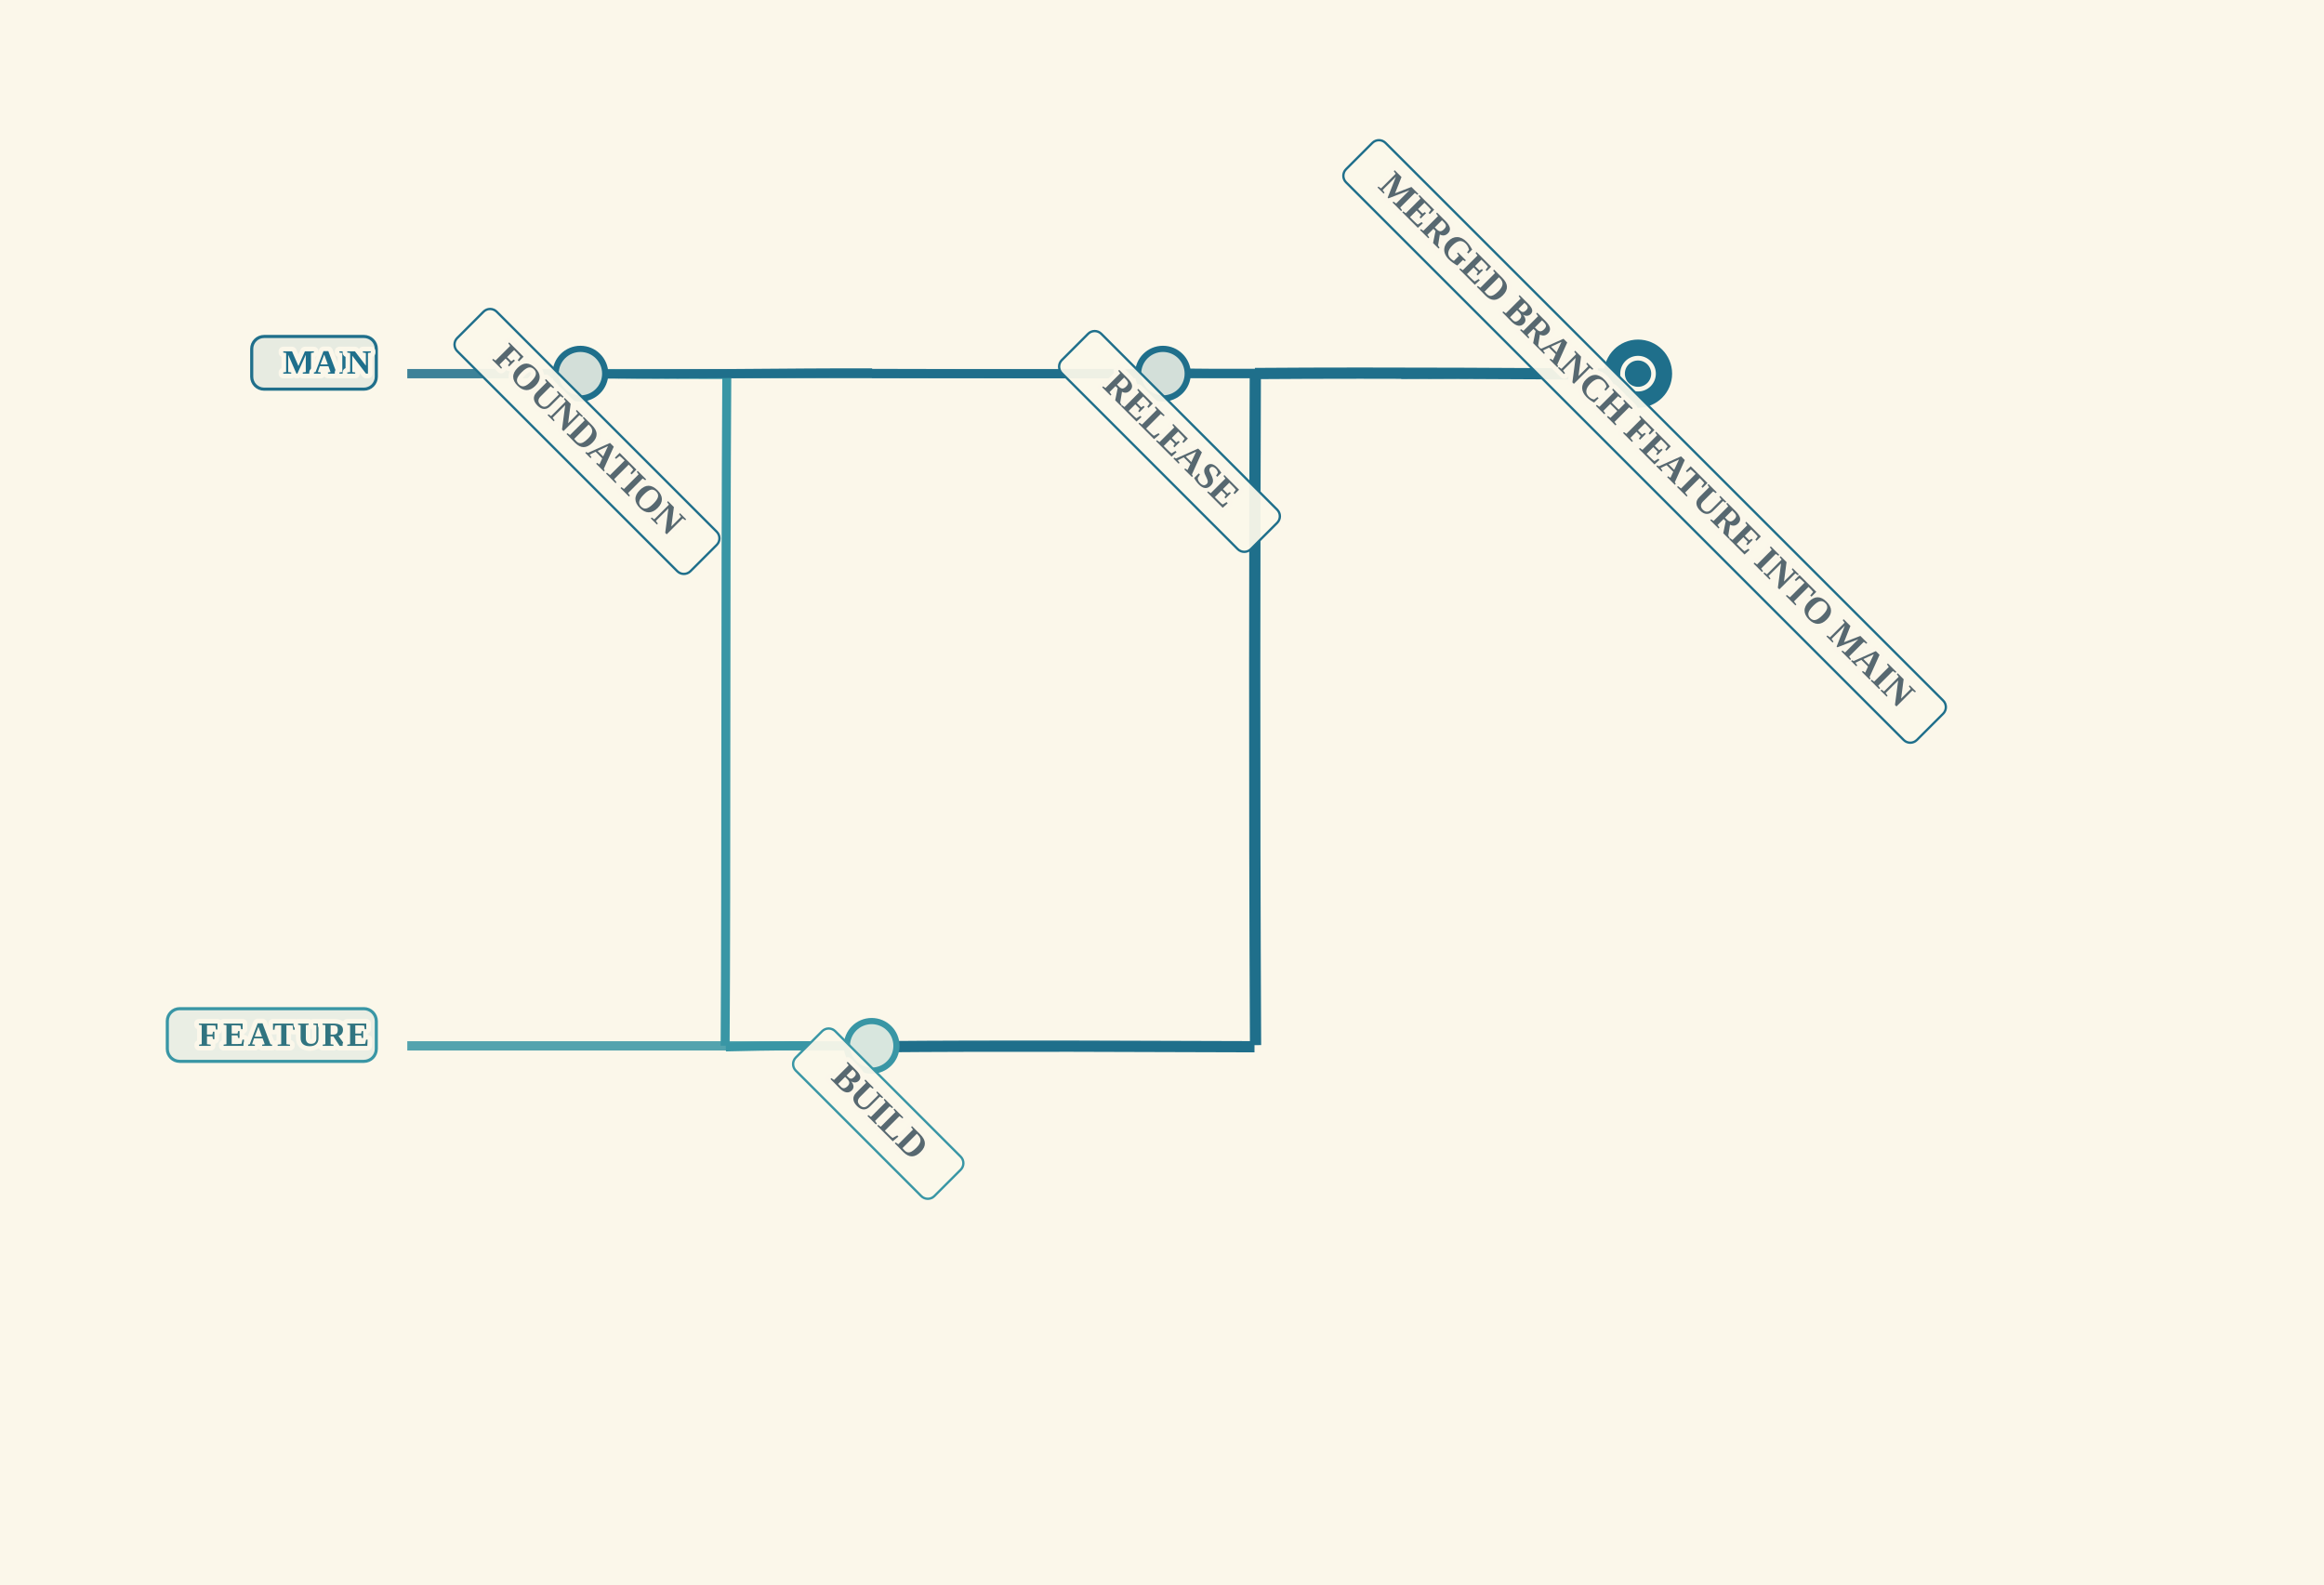
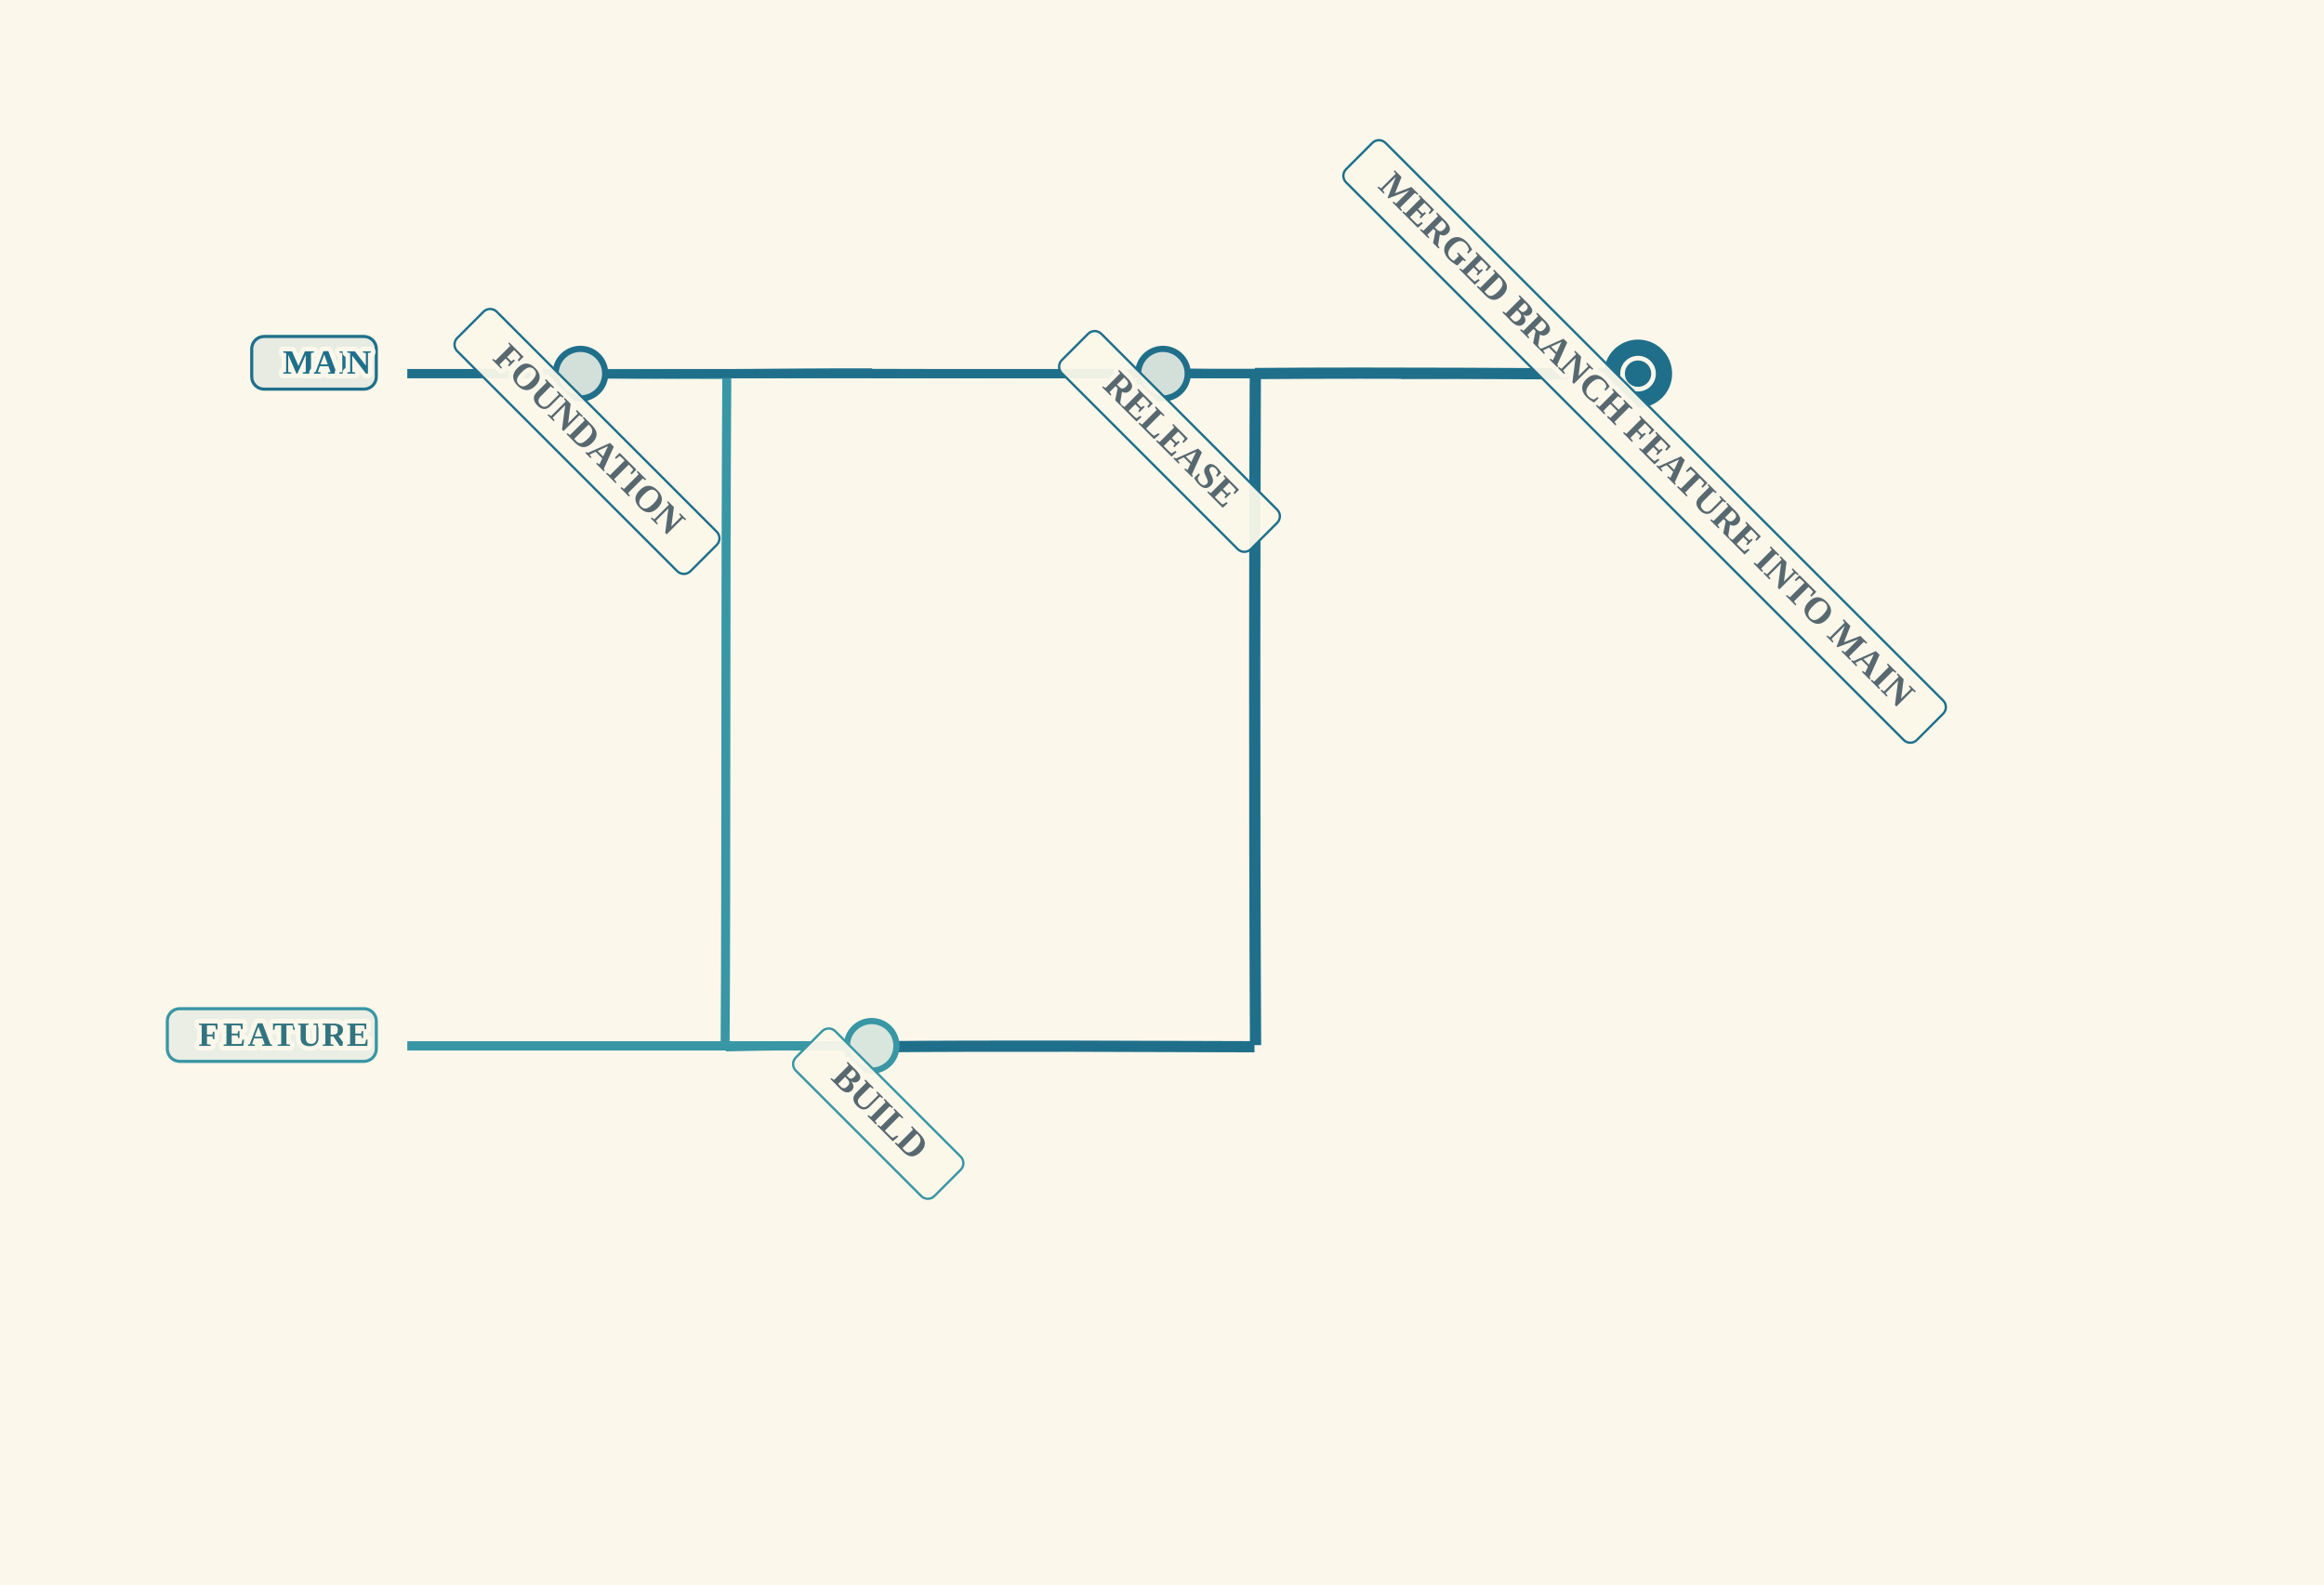
- <svg xmlns="http://www.w3.org/2000/svg" width="750.055" height="511.536" viewBox="0 0 750.055 511.536" style="--bg:#fbf7ea;--fg:#202a2f;--line:#38535e;--accent:#1f6f8b;--muted:#60727a;--surface:#fffaf0;--border:#38535e;--font:Share Tech Mono;background:#fbf7ea" aria-labelledby="gitgraph-title" aria-roledescription="git graph" role="img" class="am-14eiywo1v1goax">
+ <svg xmlns="http://www.w3.org/2000/svg" width="750.055" height="511.536" viewBox="0 0 750.055 511.536" style="--bg:#fbf7ea;--fg:#202a2f;--line:#38535e;--accent:#1f6f8b;--muted:#60727a;--surface:#fffaf0;--border:#38535e;--font:Share Tech Mono;background:#fbf7ea" aria-labelledby="gitgraph-title" aria-roledescription="git graph" role="img" class="am-0pzchxy09jeuwh">
  <style>
-   svg.am-14eiywo1v1goax { font-family: var(--font, 'Share Tech Mono'), system-ui, sans-serif; }
-   svg.am-14eiywo1v1goax {
+   svg.am-0pzchxy09jeuwh { font-family: var(--font, 'Share Tech Mono'), system-ui, sans-serif; }
+   svg.am-0pzchxy09jeuwh {
    /* Derived from --bg and --fg (overridable via --line, --accent, etc.) */
    --_text:          #202a2f;
    --_text-sec:      #60727a;
    --_text-muted:    #60727a;
    --_text-faint:    #858885;
    --_line:          #38535e;
    --_arrow:         #1f6f8b;
    --_node-fill:     #fffaf0;
    --_node-stroke:   #38535e;
    --_group-fill:    #fbf7ea;
    --_group-hdr:     #f0ede1;
    --_inner-stroke:  #e1ded4;
    --_key-badge:     #e5e3d7;
  }
</style>
  <rect width="750.055" height="511.536" fill="#fbf7ea" data-backdrop="page" />
  <g class="git-branch" data-id="branch:main" data-branch="main" data-role="group">
    <rect class="git-branch-label-background" x="81.24" y="108.593" width="40.21" height="17" rx="4" ry="4" fill="#e7ebe1" stroke="#1f6f8b" stroke-width="1" />
-     <line class="git-branch-line" data-branch="main" x1="131.45" y1="120.593" x2="528.665" y2="120.593" stroke="#1f6f8b" stroke-width="3" opacity="0.86" />
+     <line class="git-branch-line" data-branch="main" x1="131.45" y1="120.593" x2="528.665" y2="120.593" stroke="#1f6f8b" stroke-width="3" />
    <text paint-order="stroke" stroke="#fbf7ea" stroke-width="3" stroke-linejoin="round" stroke-linecap="round" x="121.45" y="116.743" class="git-branch-label" data-branch="main" text-anchor="end" font-size="11" font-weight="700" letter-spacing="0.06" fill="#1f6f8b" data-prepared-text="true" dy="3.85">
      <tspan x="91.24" text-anchor="start" letter-spacing="0" data-text-fragment="true" textLength="9.9" lengthAdjust="spacingAndGlyphs">M</tspan>
      <tspan x="101.2" text-anchor="start" letter-spacing="0" data-text-fragment="true" textLength="7.92" lengthAdjust="spacingAndGlyphs">A</tspan>
      <tspan x="109.18" text-anchor="start" letter-spacing="0" data-text-fragment="true" textLength="2.64" lengthAdjust="spacingAndGlyphs">I</tspan>
      <tspan x="111.88" text-anchor="start" letter-spacing="0" data-text-fragment="true" textLength="9.57" lengthAdjust="spacingAndGlyphs">N</tspan>
    </text>
  </g>
  <g class="git-branch" data-id="branch:feature" data-branch="feature" data-role="group">
    <rect class="git-branch-label-background" x="54" y="325.536" width="67.45" height="17" rx="4" ry="4" fill="#eaeee4" stroke="#3996a5" stroke-width="1" />
-     <line class="git-branch-line" data-branch="feature" x1="131.45" y1="337.536" x2="281.325" y2="337.536" stroke="#3996a5" stroke-width="3" opacity="0.86" />
+     <line class="git-branch-line" data-branch="feature" x1="131.45" y1="337.536" x2="281.325" y2="337.536" stroke="#3996a5" stroke-width="3" />
    <text paint-order="stroke" stroke="#fbf7ea" stroke-width="3" stroke-linejoin="round" stroke-linecap="round" x="121.45" y="333.686" class="git-branch-label" data-branch="feature" text-anchor="end" font-size="11" font-weight="700" letter-spacing="0.06" fill="#317480" data-prepared-text="true" dy="3.85">
      <tspan x="64" text-anchor="start" letter-spacing="0" data-text-fragment="true" textLength="7.92" lengthAdjust="spacingAndGlyphs">F</tspan>
      <tspan x="71.98" text-anchor="start" letter-spacing="0" data-text-fragment="true" textLength="7.92" lengthAdjust="spacingAndGlyphs">E</tspan>
      <tspan x="79.96" text-anchor="start" letter-spacing="0" data-text-fragment="true" textLength="7.92" lengthAdjust="spacingAndGlyphs">A</tspan>
      <tspan x="87.94" text-anchor="start" letter-spacing="0" data-text-fragment="true" textLength="7.92" lengthAdjust="spacingAndGlyphs">T</tspan>
      <tspan x="95.92" text-anchor="start" letter-spacing="0" data-text-fragment="true" textLength="7.92" lengthAdjust="spacingAndGlyphs">U</tspan>
      <tspan x="103.9" text-anchor="start" letter-spacing="0" data-text-fragment="true" textLength="7.92" lengthAdjust="spacingAndGlyphs">R</tspan>
      <tspan x="111.88" text-anchor="start" letter-spacing="0" data-text-fragment="true" textLength="9.57" lengthAdjust="spacingAndGlyphs">E</tspan>
    </text>
  </g>
  <polyline stroke-opacity="0" class="git-edge git-edge-parent" points="187.325,120.593 234.325,120.593 234.325,337.536 281.325,337.536" fill="none" stroke="#3996a5" stroke-width="2" data-relationship="parent" data-direction="forward" data-id="base-&gt;work" data-role="edge" data-from="base" data-to="work" role="graphics-symbol" aria-roledescription="relation" aria-label="base to work" />
  <path d="M187.2 120.43 C199.93 120.8, 212.16 120.83, 234.42 120.87 M234.57 120.85 C234.08 199.56, 234.42 279.02, 234.03 337.49 M234.26 337.88 C248.21 337.55, 262.62 337.24, 281.58 337.82" fill="none" stroke="#3996a5" stroke-width="2.9" stroke-linecap="butt" stroke-linejoin="miter" stroke-miterlimit="4" />
  <polyline stroke-opacity="0" class="git-edge git-edge-parent" points="187.325,120.593 281.325,120.593 281.325,120.593 375.325,120.593" fill="none" stroke="#1f6f8b" stroke-width="2" data-relationship="parent" data-direction="forward" data-id="base-&gt;release" data-role="edge" data-from="base" data-to="release" role="graphics-symbol" aria-roledescription="relation" aria-label="base to release" />
  <path d="M187.05 120.74 C221.32 120.85, 254.91 120.27, 281.47 120.33 M281.32 120.59 C281.32 120.59, 281.32 120.59, 281.32 120.59 M281.39 120.51 C312.56 120.54, 344.12 120.73, 375.47 120.59" fill="none" stroke="#1f6f8b" stroke-width="2.9" stroke-linecap="butt" stroke-linejoin="miter" stroke-miterlimit="4" />
  <polyline stroke-opacity="0" class="git-edge git-edge-parent" points="375.325,120.593 451.995,120.593 451.995,120.593 528.665,120.593" fill="none" stroke="#1f6f8b" stroke-width="2" data-relationship="parent" data-direction="forward" data-id="release-&gt;merge" data-role="edge" data-from="release" data-to="merge" role="graphics-symbol" aria-roledescription="relation" aria-label="release to merge" />
  <path d="M375.12 120.26 C396.52 120.78, 417.22 120.25, 452.35 120.32 M452 120.59 C452 120.59, 452 120.59, 452 120.59 M452.23 120.82 C481.42 120.74, 510.84 120.27, 528.84 120.87" fill="none" stroke="#1f6f8b" stroke-width="2.9" stroke-linecap="butt" stroke-linejoin="miter" stroke-miterlimit="4" />
  <polyline stroke-opacity="0" class="git-edge git-edge-merge" points="281.325,337.536 404.995,337.536 404.995,120.593 528.665,120.593" fill="none" stroke="#1f6f8b" stroke-width="2.5" data-relationship="merge" data-direction="forward" data-id="work-&gt;merge" data-role="edge" data-from="work" data-to="merge" role="graphics-symbol" aria-roledescription="relation" aria-label="work to merge" />
  <path d="M281.6 337.83 C325.41 337.44, 368.81 337.72, 404.88 337.82 M405.22 337.3 C404.79 252.84, 404.97 167.63, 405.14 120.57 M405.03 120.55 C450.62 120.21, 495.83 120.65, 528.89 120.77" fill="none" stroke="#1f6f8b" stroke-width="3.625" stroke-linecap="butt" stroke-linejoin="miter" stroke-miterlimit="4" />
  <g class="git-commit type-normal" data-id="base" data-branch="main" data-commit-type="NORMAL" data-role="node">
    <circle cx="187.325" cy="120.593" r="8" fill="#d3dfd9" stroke="#1f6f8b" stroke-width="2" />
    <rect class="git-commit-label-background" x="134.105" y="132.593" width="106.44" height="18" rx="3" ry="3" fill="#fbf7ea" fill-opacity="0.94" stroke="#1f6f8b" stroke-width="0.75" transform="rotate(45 187.325 144.593)" />
    <text paint-order="stroke" stroke="#fbf7ea" stroke-width="3" stroke-linejoin="round" stroke-linecap="round" x="187.325" y="140.393" class="git-commit-label" text-anchor="middle" font-size="12" font-weight="700" fill="#576870" transform="rotate(45 187.325 144.593)" data-prepared-text="true" dy="4.2" textLength="82.44" lengthAdjust="spacingAndGlyphs" data-font-metrics="deterministic-fit">FOUNDATION</text>
  </g>
  <g class="git-commit type-normal" data-id="work" data-branch="feature" data-commit-type="NORMAL" data-role="node">
    <circle cx="281.325" cy="337.536" r="8" fill="#d8e6de" stroke="#3996a5" stroke-width="2" />
    <rect class="git-commit-label-background" x="249.705" y="349.536" width="63.24" height="18" rx="3" ry="3" fill="#fbf7ea" fill-opacity="0.94" stroke="#3996a5" stroke-width="0.75" transform="rotate(45 281.325 361.536)" />
    <text paint-order="stroke" stroke="#fbf7ea" stroke-width="3" stroke-linejoin="round" stroke-linecap="round" x="281.325" y="357.336" class="git-commit-label" text-anchor="middle" font-size="12" font-weight="700" fill="#576870" transform="rotate(45 281.325 361.536)" data-prepared-text="true" dy="4.2" textLength="39.24" lengthAdjust="spacingAndGlyphs" data-font-metrics="deterministic-fit">BUILD</text>
  </g>
  <g class="git-commit type-normal" data-id="release" data-branch="main" data-commit-type="NORMAL" data-role="node">
    <circle cx="375.325" cy="120.593" r="8" fill="#d3dfd9" stroke="#1f6f8b" stroke-width="2" />
    <rect class="git-commit-label-background" x="332.185" y="132.593" width="86.28" height="18" rx="3" ry="3" fill="#fbf7ea" fill-opacity="0.94" stroke="#1f6f8b" stroke-width="0.75" transform="rotate(45 375.325 144.593)" />
    <text paint-order="stroke" stroke="#fbf7ea" stroke-width="3" stroke-linejoin="round" stroke-linecap="round" x="375.325" y="140.393" class="git-commit-label" text-anchor="middle" font-size="12" font-weight="700" fill="#576870" transform="rotate(45 375.325 144.593)" data-prepared-text="true" dy="4.2" textLength="62.28" lengthAdjust="spacingAndGlyphs" data-font-metrics="deterministic-fit">RELEASE</text>
  </g>
  <g class="git-commit type-merge" data-id="merge" data-branch="main" data-commit-type="MERGE" data-role="node">
    <circle cx="528.665" cy="120.593" r="10" fill="#1f6f8b" stroke="#1f6f8b" stroke-width="2" />
    <circle cx="528.665" cy="120.593" r="5" fill="none" stroke="#fbf7ea" stroke-width="1.5" />
    <rect class="git-commit-label-background" x="398.405" y="132.593" width="260.52" height="18" rx="3" ry="3" fill="#fbf7ea" fill-opacity="0.94" stroke="#1f6f8b" stroke-width="0.75" transform="rotate(45 528.665 144.593)" />
    <text paint-order="stroke" stroke="#fbf7ea" stroke-width="3" stroke-linejoin="round" stroke-linecap="round" x="528.665" y="140.393" class="git-commit-label" text-anchor="middle" font-size="12" font-weight="700" fill="#576870" transform="rotate(45 528.665 144.593)" data-prepared-text="true" dy="4.2" textLength="236.52" lengthAdjust="spacingAndGlyphs" data-font-metrics="deterministic-fit">MERGED BRANCH FEATURE INTO MAIN</text>
  </g>
</svg>
